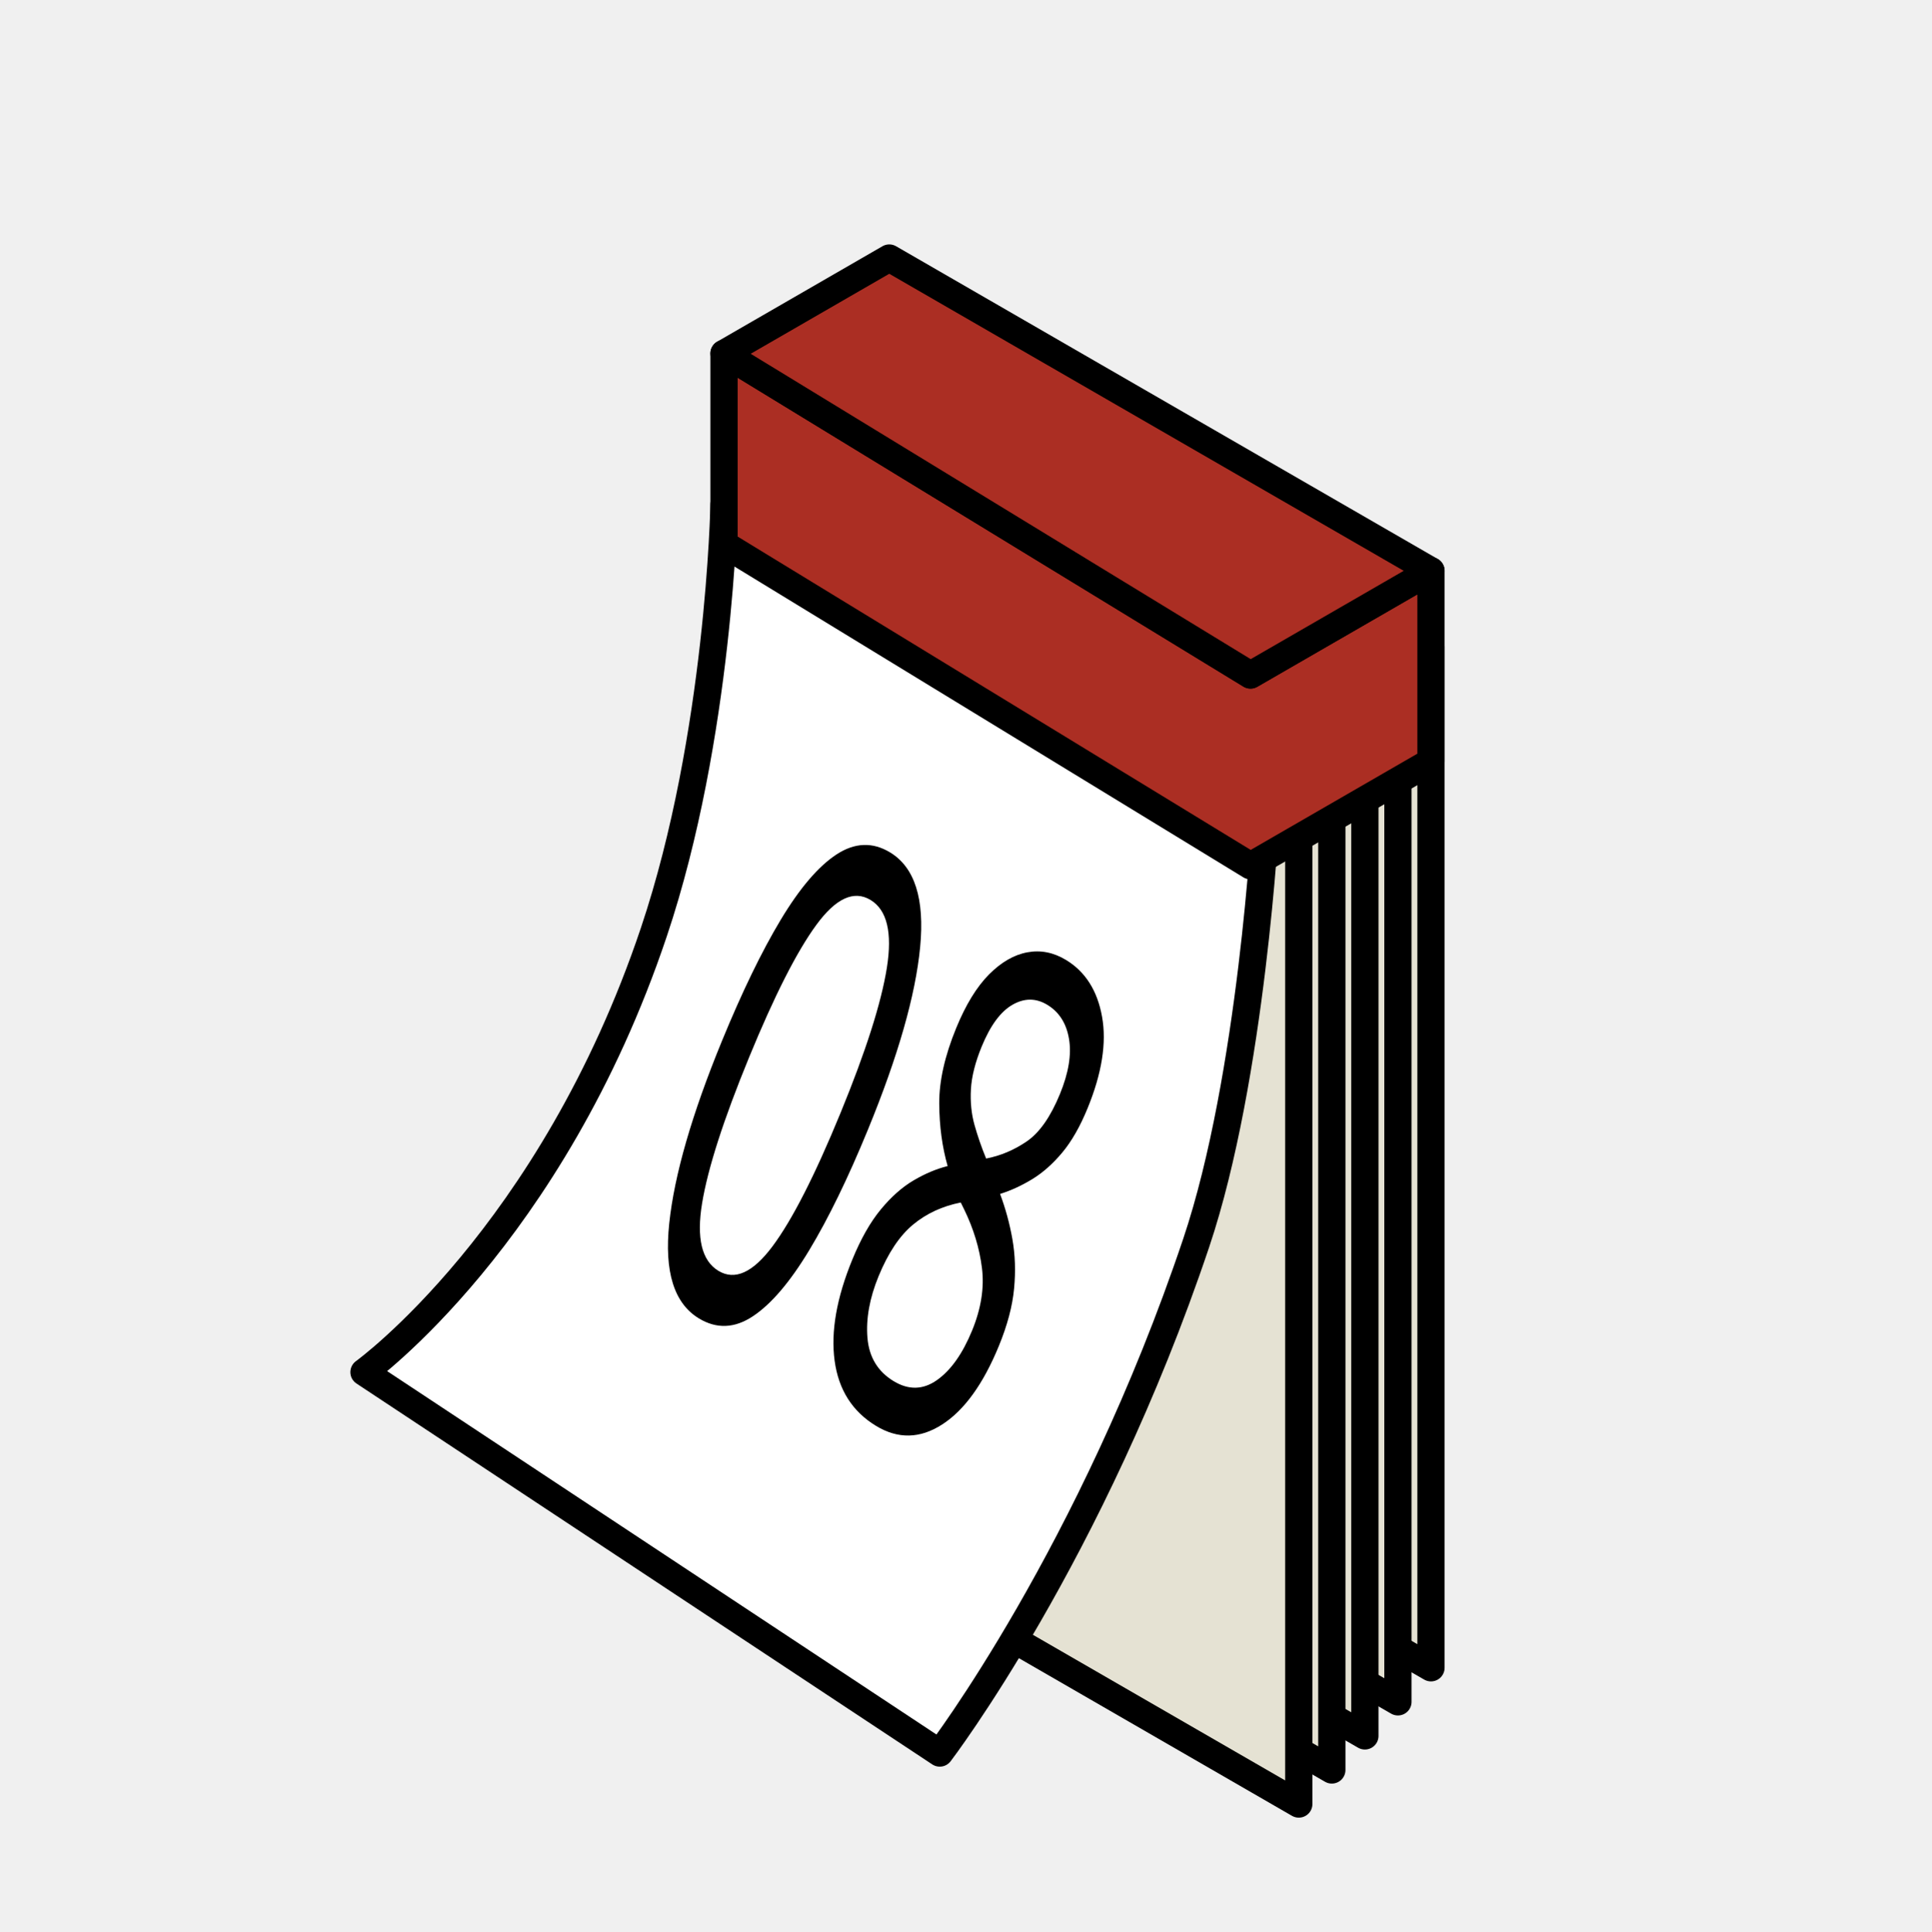
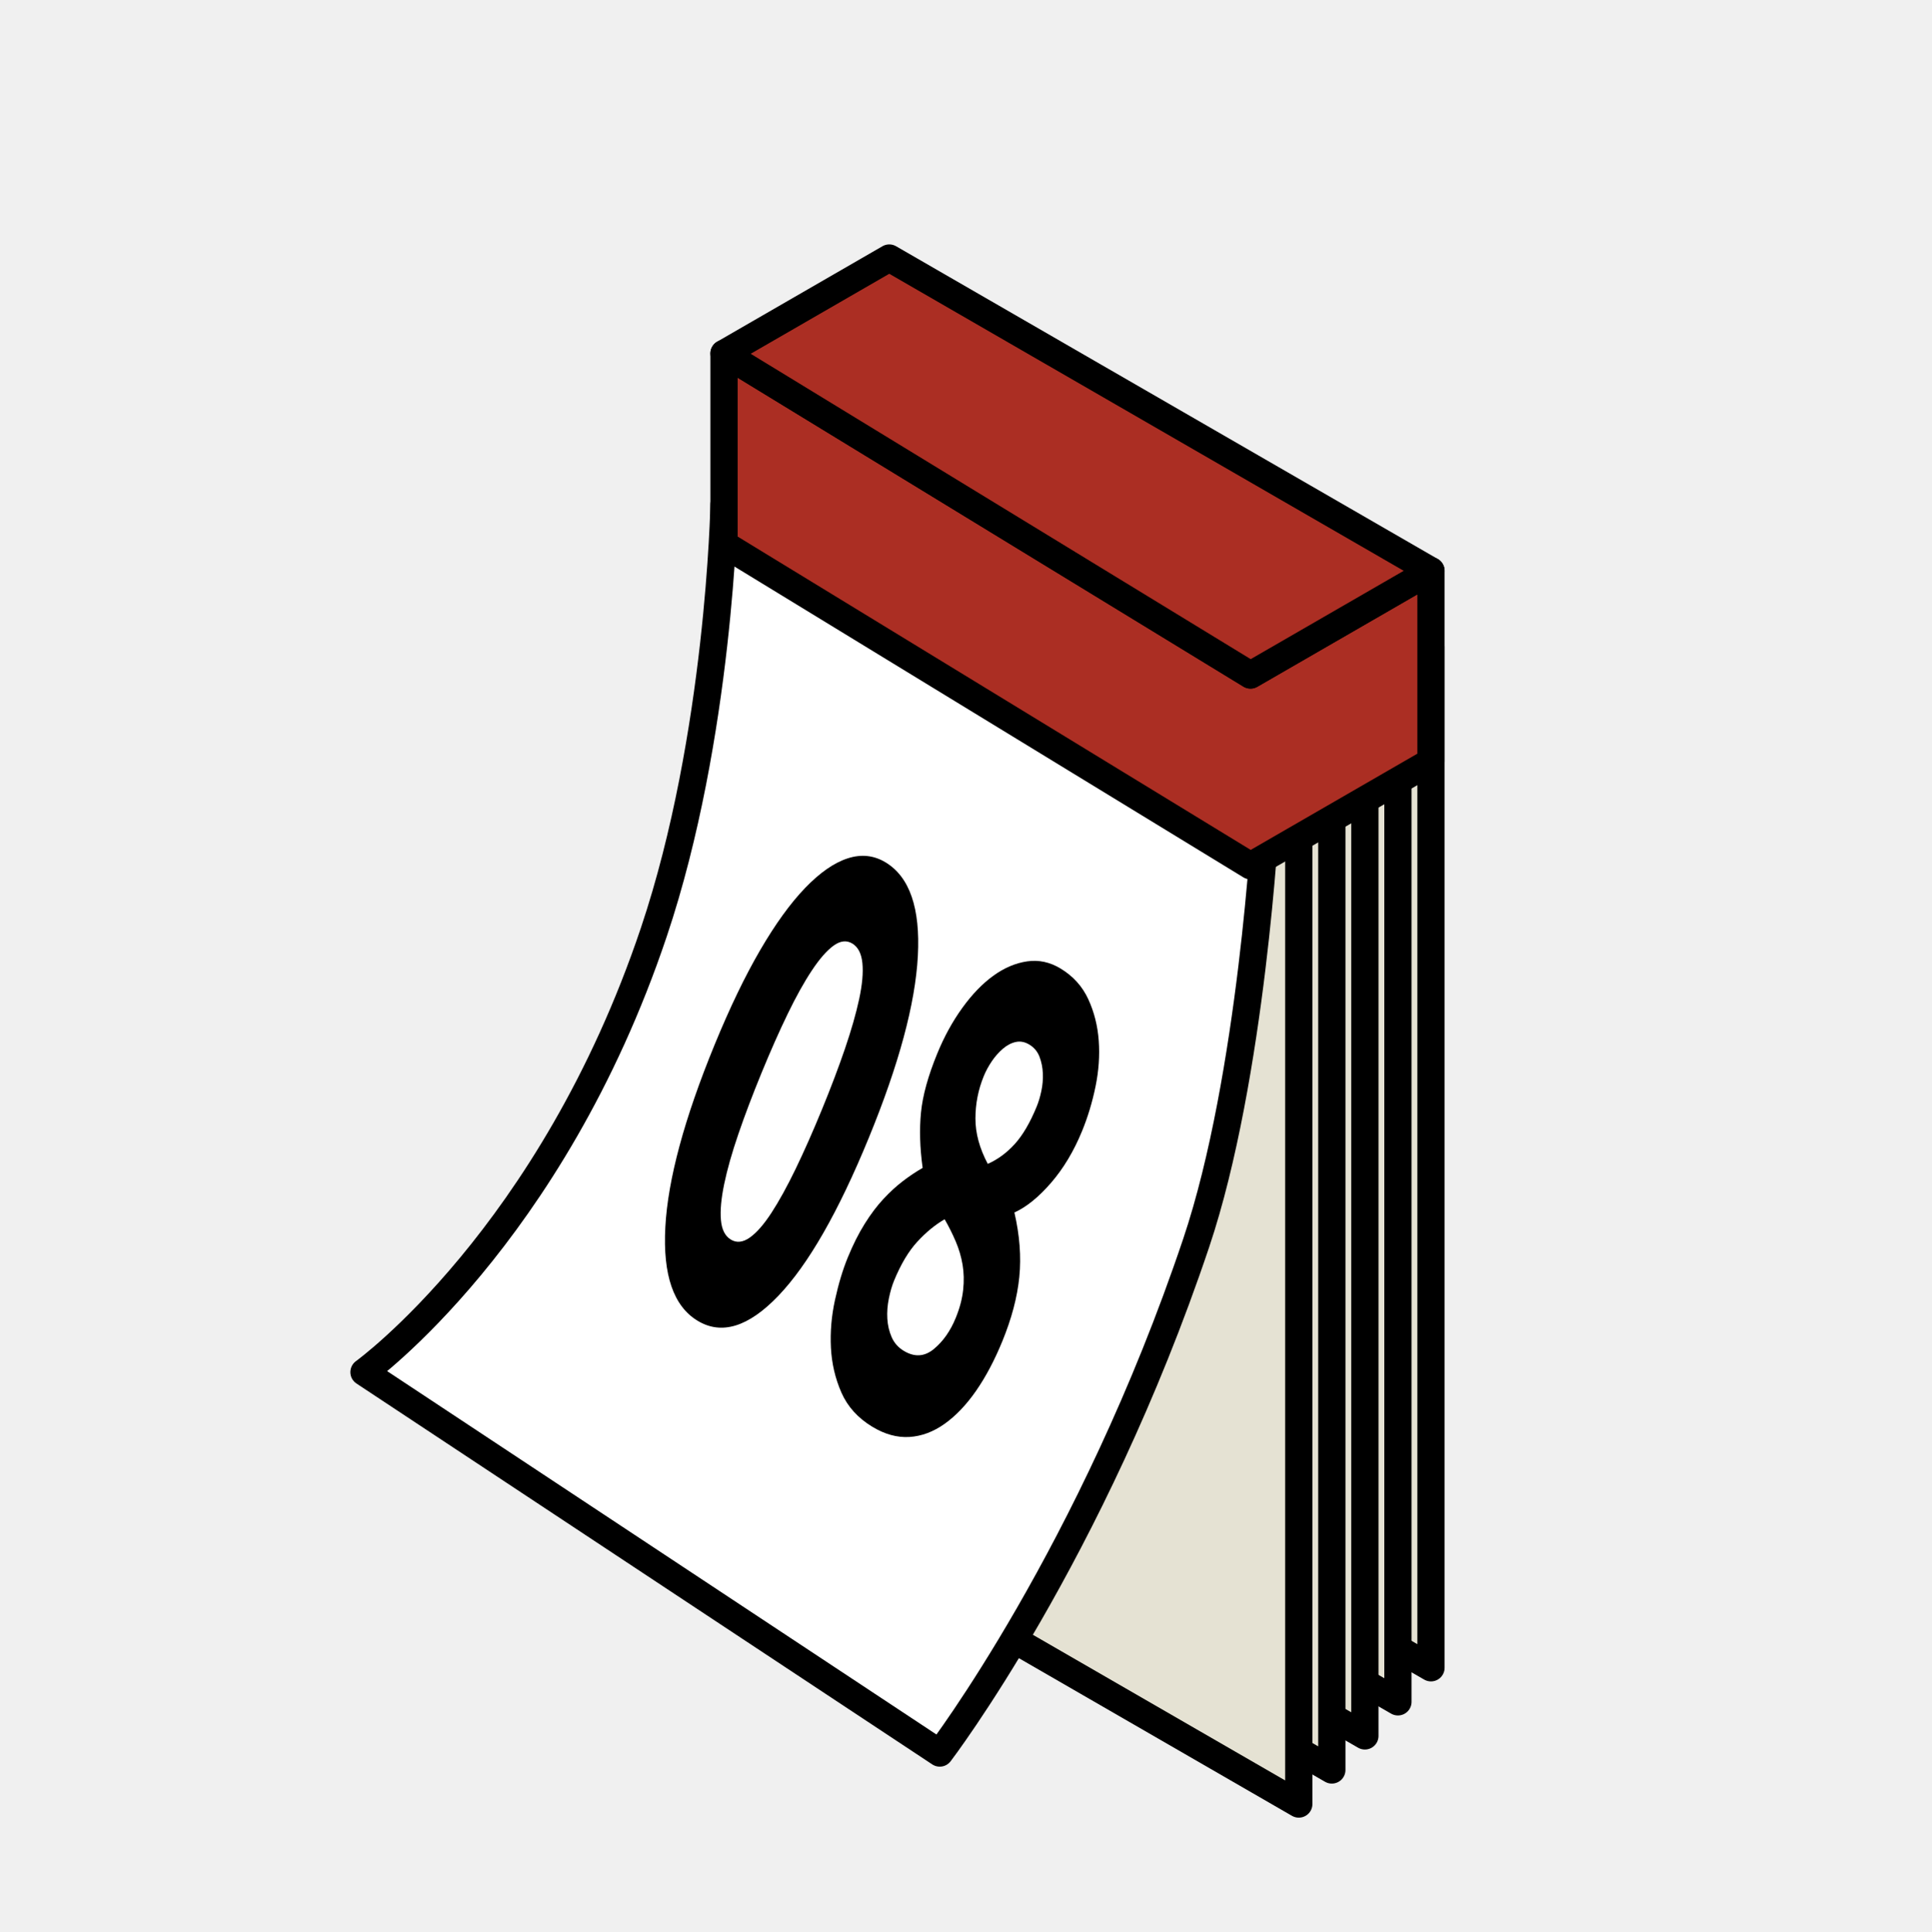
<svg xmlns="http://www.w3.org/2000/svg" version="1.1" x="0px" y="0px" width="566.93px" height="566.93px" viewBox="0 0 566.93 566.93" enable-background="new 0 0 566.93 566.93" xml:space="preserve">
  <g id="fond" display="none">
-     <rect x="-13442.186" y="-10799.898" display="inline" fill-rule="evenodd" clip-rule="evenodd" fill="#58595B" width="15942.492" height="15814.695" />
+     <rect x="-13836.186" y="-11116" display="inline" fill-rule="evenodd" clip-rule="evenodd" fill="#58595B" width="16654.492" height="16572.797" />
  </g>
  <g id="en_cours">
</g>
  <g id="fini">
    <g>
      <polygon fill="#E5E2D3" stroke="#000000" stroke-width="8" stroke-linejoin="round" stroke-miterlimit="10" points="    261.053,397.779 261.053,98.047 420.078,189.86 420.078,489.593   " />
      <polygon fill="#E5E2D3" stroke="#000000" stroke-width="8" stroke-linejoin="round" stroke-miterlimit="10" points="    251.351,407.779 251.351,108.047 410.376,199.86 410.376,499.593   " />
      <polygon fill="#E5E2D3" stroke="#000000" stroke-width="8" stroke-linejoin="round" stroke-miterlimit="10" points="    241.649,417.779 241.649,118.047 400.674,209.86 400.674,509.593   " />
      <polygon fill="#E5E2D3" stroke="#000000" stroke-width="8" stroke-linejoin="round" stroke-miterlimit="10" points="    231.947,427.779 231.947,128.047 390.973,219.86 390.973,519.593   " />
      <polygon fill="#E5E2D3" stroke="#000000" stroke-width="8" stroke-linejoin="round" stroke-miterlimit="10" points="    222.245,437.779 222.245,138.047 381.271,229.86 381.271,529.593   " />
      <path fill="#FFFFFF" stroke="#000000" stroke-width="8" stroke-linejoin="round" stroke-miterlimit="10" d="M106.852,402.808    c0,0,55.018-39.689,85.086-129.162c19.343-57.564,20.606-125.599,20.606-125.599l159.024,91.813c0,0-4.021,76.238-20.407,125.001    c-30.711,91.39-75.284,149.76-75.284,149.76L106.852,402.808z" />
      <polygon fill="#AB2E23" stroke="#000000" stroke-width="8" stroke-linejoin="round" stroke-miterlimit="10" points="    212.544,103.757 212.544,159.757 367.098,254.151 420.078,223.563 420.078,167.563 367.098,198.151   " />
      <polygon fill="#AB2E23" stroke="#000000" stroke-width="8" stroke-linejoin="round" stroke-miterlimit="10" points="    261.053,75.75 212.544,103.757 367.098,198.151 420.078,167.563   " />
-       <text transform="matrix(0.4496 0.2728 -0.3797 0.9251 180.1533 369.5234)" font-family="'Ubuntu-Bold'" font-size="201.155">08</text>
+       <g>
+         <path d="M255.027,334.066c-8.911,21.711-17.751,37.149-26.521,46.315c-8.772,9.169-16.682,11.611-23.736,7.331     c-7.054-4.279-10.209-13.435-9.456-27.47c0.751-14.031,5.582-31.902,14.493-53.614c4.43-10.793,8.876-20.025,13.344-27.699     c4.465-7.669,8.865-13.756,13.198-18.256c4.331-4.499,8.494-7.397,12.492-8.691c3.993-1.296,7.711-0.899,11.147,1.186     c7.055,4.28,10.204,13.437,9.454,27.469C268.691,294.671,263.887,312.479,255.027,334.066z M241.28,325.725     c2.646-6.449,4.902-12.402,6.766-17.859c1.86-5.455,3.25-10.307,4.166-14.557c0.913-4.247,1.232-7.772,0.953-10.578     c-0.28-2.804-1.266-4.719-2.953-5.743c-1.688-1.024-3.524-0.819-5.503,0.613c-1.983,1.432-4.109,3.861-6.38,7.286     c-2.273,3.425-4.642,7.682-7.106,12.771c-2.467,5.091-5.023,10.861-7.67,17.311c-2.648,6.453-4.917,12.438-6.803,17.954     c-1.889,5.518-3.276,10.411-4.159,14.677c-0.886,4.267-1.204,7.792-0.952,10.579c0.247,2.786,1.218,4.689,2.906,5.714     c1.688,1.024,3.538,0.831,5.55-0.584c2.011-1.413,4.136-3.843,6.379-7.286c2.24-3.441,4.606-7.741,7.1-12.893     C236.063,337.979,238.632,332.178,241.28,325.725z" />
+         <path d="M294.218,393.809c-2.293,5.588-4.865,10.432-7.71,14.523c-2.848,4.09-5.919,7.308-9.215,9.651s-6.742,3.63-10.336,3.854     c-3.593,0.221-7.23-0.781-10.907-3.012c-4.222-2.562-7.236-5.905-9.047-10.025c-1.81-4.123-2.834-8.507-3.073-13.155     c-0.239-4.645,0.159-9.332,1.194-14.057c1.036-4.725,2.291-8.888,3.77-12.49c1.529-3.728,3.173-6.999,4.932-9.81     c1.756-2.813,3.578-5.238,5.469-7.272c1.89-2.034,3.795-3.788,5.716-5.259c1.922-1.471,3.868-2.773,5.841-3.904     c-0.814-5.91-0.975-11.347-0.48-16.309c0.491-4.961,2.087-10.727,4.781-17.292c2.033-4.955,4.487-9.422,7.364-13.402     c2.875-3.98,5.917-7.125,9.124-9.435c3.207-2.311,6.511-3.709,9.914-4.198c3.4-0.49,6.669,0.215,9.805,2.118     c3.677,2.23,6.384,5.228,8.115,8.988c1.733,3.76,2.758,7.824,3.073,12.193c0.316,4.367-0.001,8.855-0.949,13.463     c-0.95,4.606-2.263,8.952-3.94,13.041c-2.442,5.949-5.486,11.024-9.132,15.232c-3.648,4.208-7.229,7.105-10.74,8.688     c1.55,6.682,2.03,12.987,1.445,18.915C298.643,380.782,296.972,387.1,294.218,393.809z M262.462,375.951     c-0.613,1.494-1.125,3.243-1.531,5.247c-0.41,2.003-0.56,3.973-0.446,5.903c0.11,1.932,0.533,3.742,1.272,5.432     c0.736,1.689,1.92,3.028,3.548,4.017c3.134,1.901,6.063,1.739,8.789-0.493c2.721-2.231,4.875-5.275,6.457-9.131     c1.175-2.861,1.904-5.604,2.189-8.227c0.286-2.623,0.23-5.102-0.166-7.441c-0.396-2.336-1.065-4.604-2.006-6.81     c-0.941-2.202-2.027-4.374-3.254-6.518c-2.762,1.586-5.428,3.774-8.003,6.562C266.736,367.282,264.453,371.101,262.462,375.951z      M304.321,324.878c0.558-1.361,1.019-2.894,1.381-4.605c0.364-1.711,0.509-3.439,0.435-5.186     c-0.074-1.744-0.404-3.375-0.987-4.887c-0.584-1.514-1.568-2.691-2.956-3.533c-1.326-0.805-2.65-1.068-3.97-0.785     c-1.321,0.28-2.59,0.941-3.807,1.979c-1.217,1.041-2.307,2.271-3.269,3.696s-1.748,2.88-2.356,4.363     c-1.625,3.96-2.439,8.101-2.443,12.424c-0.006,4.325,1.203,8.767,3.624,13.326c2.946-1.304,5.591-3.254,7.936-5.848     S302.39,329.582,304.321,324.878z" />
+       </g>
    </g>
  </g>
</svg>
